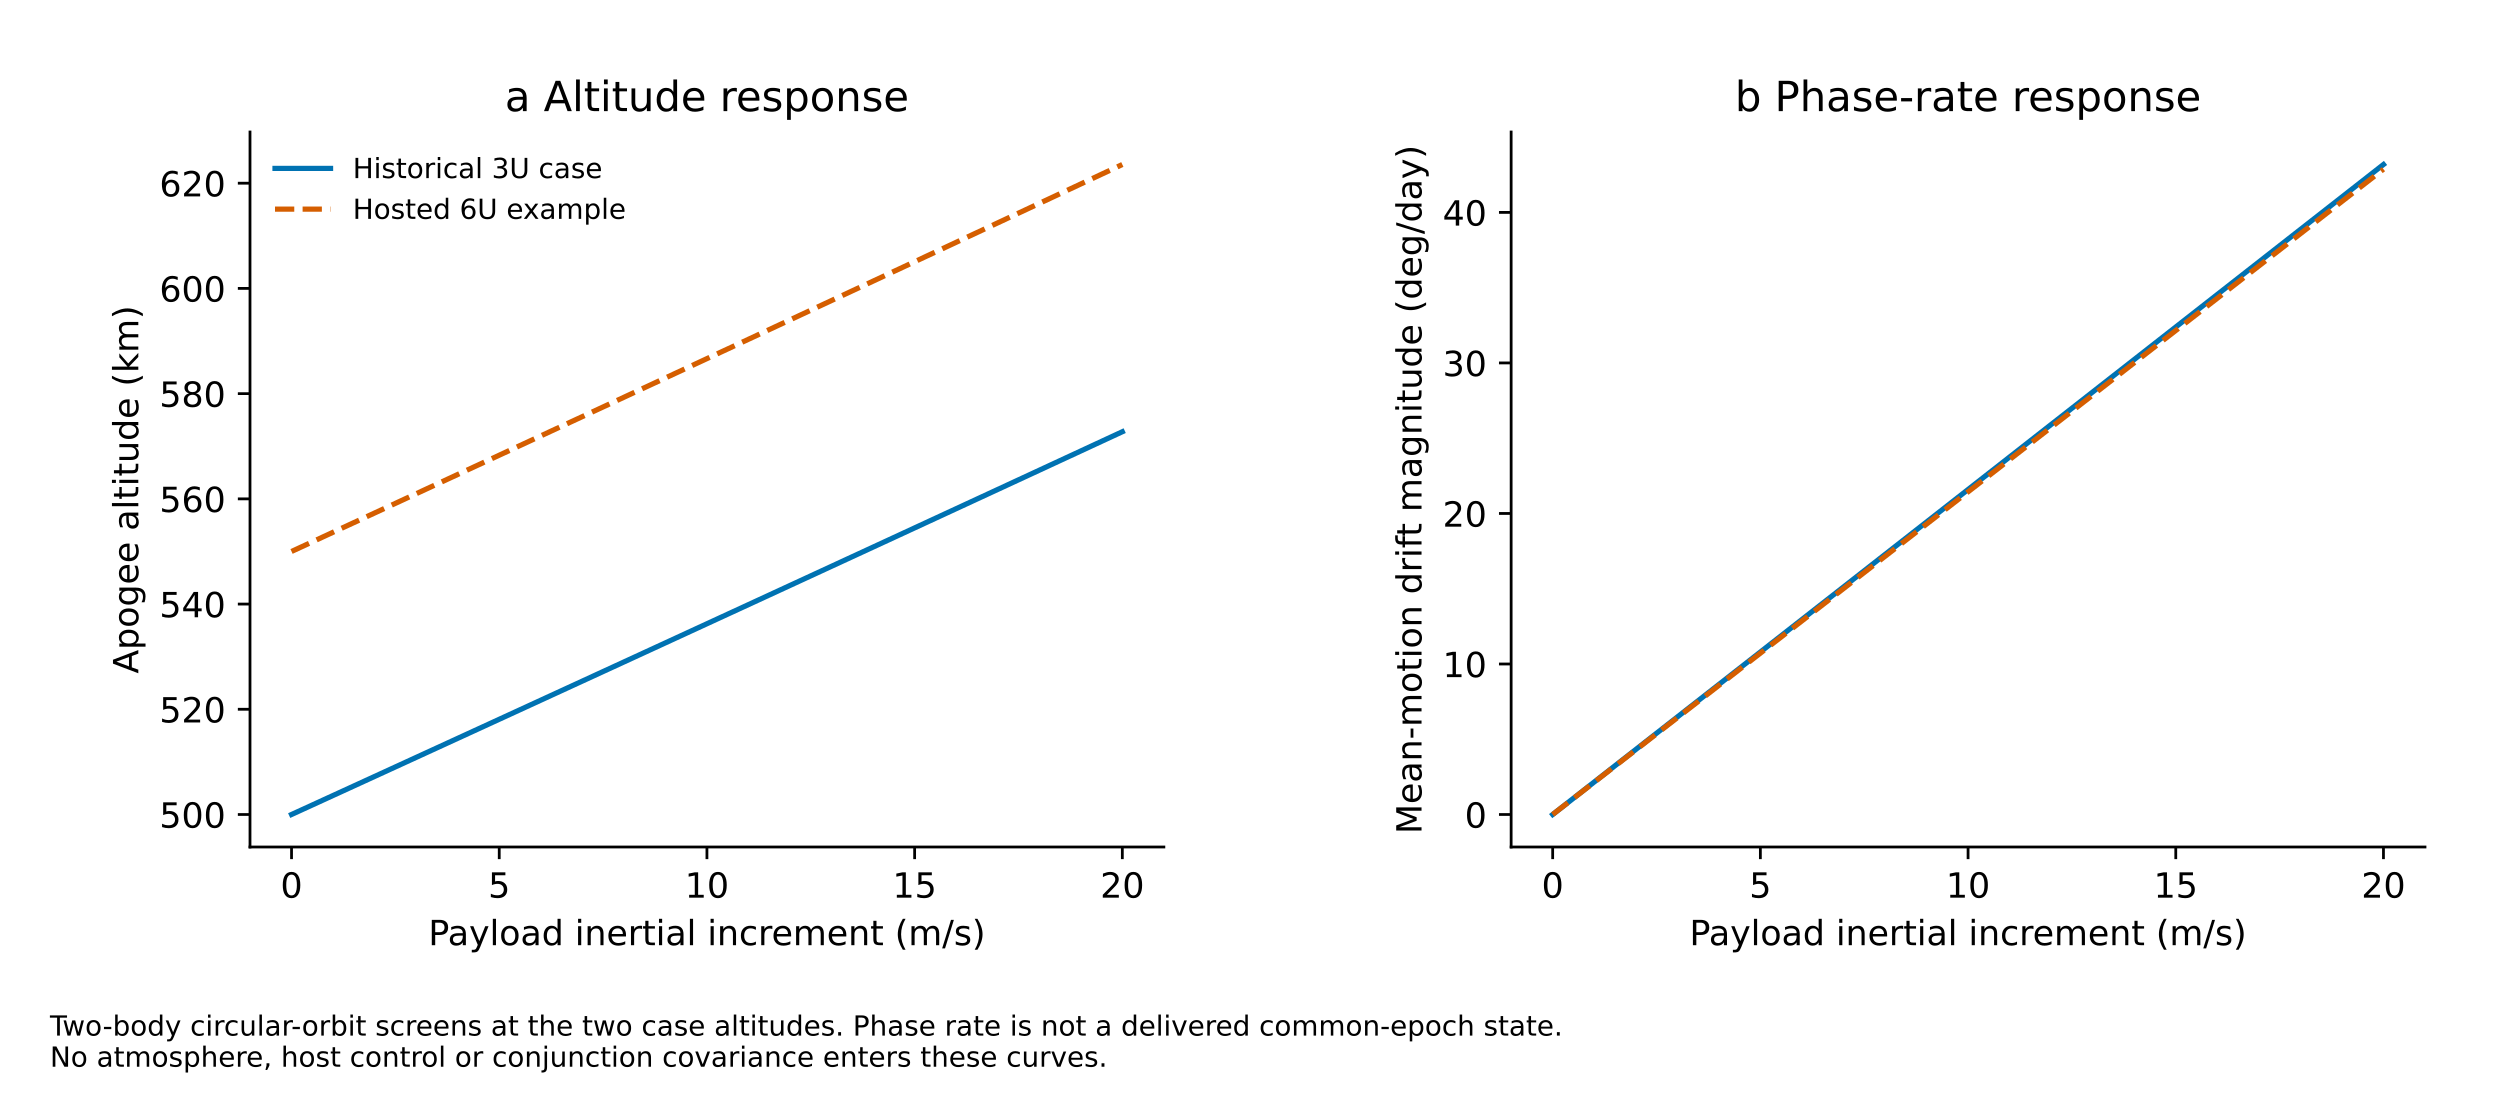
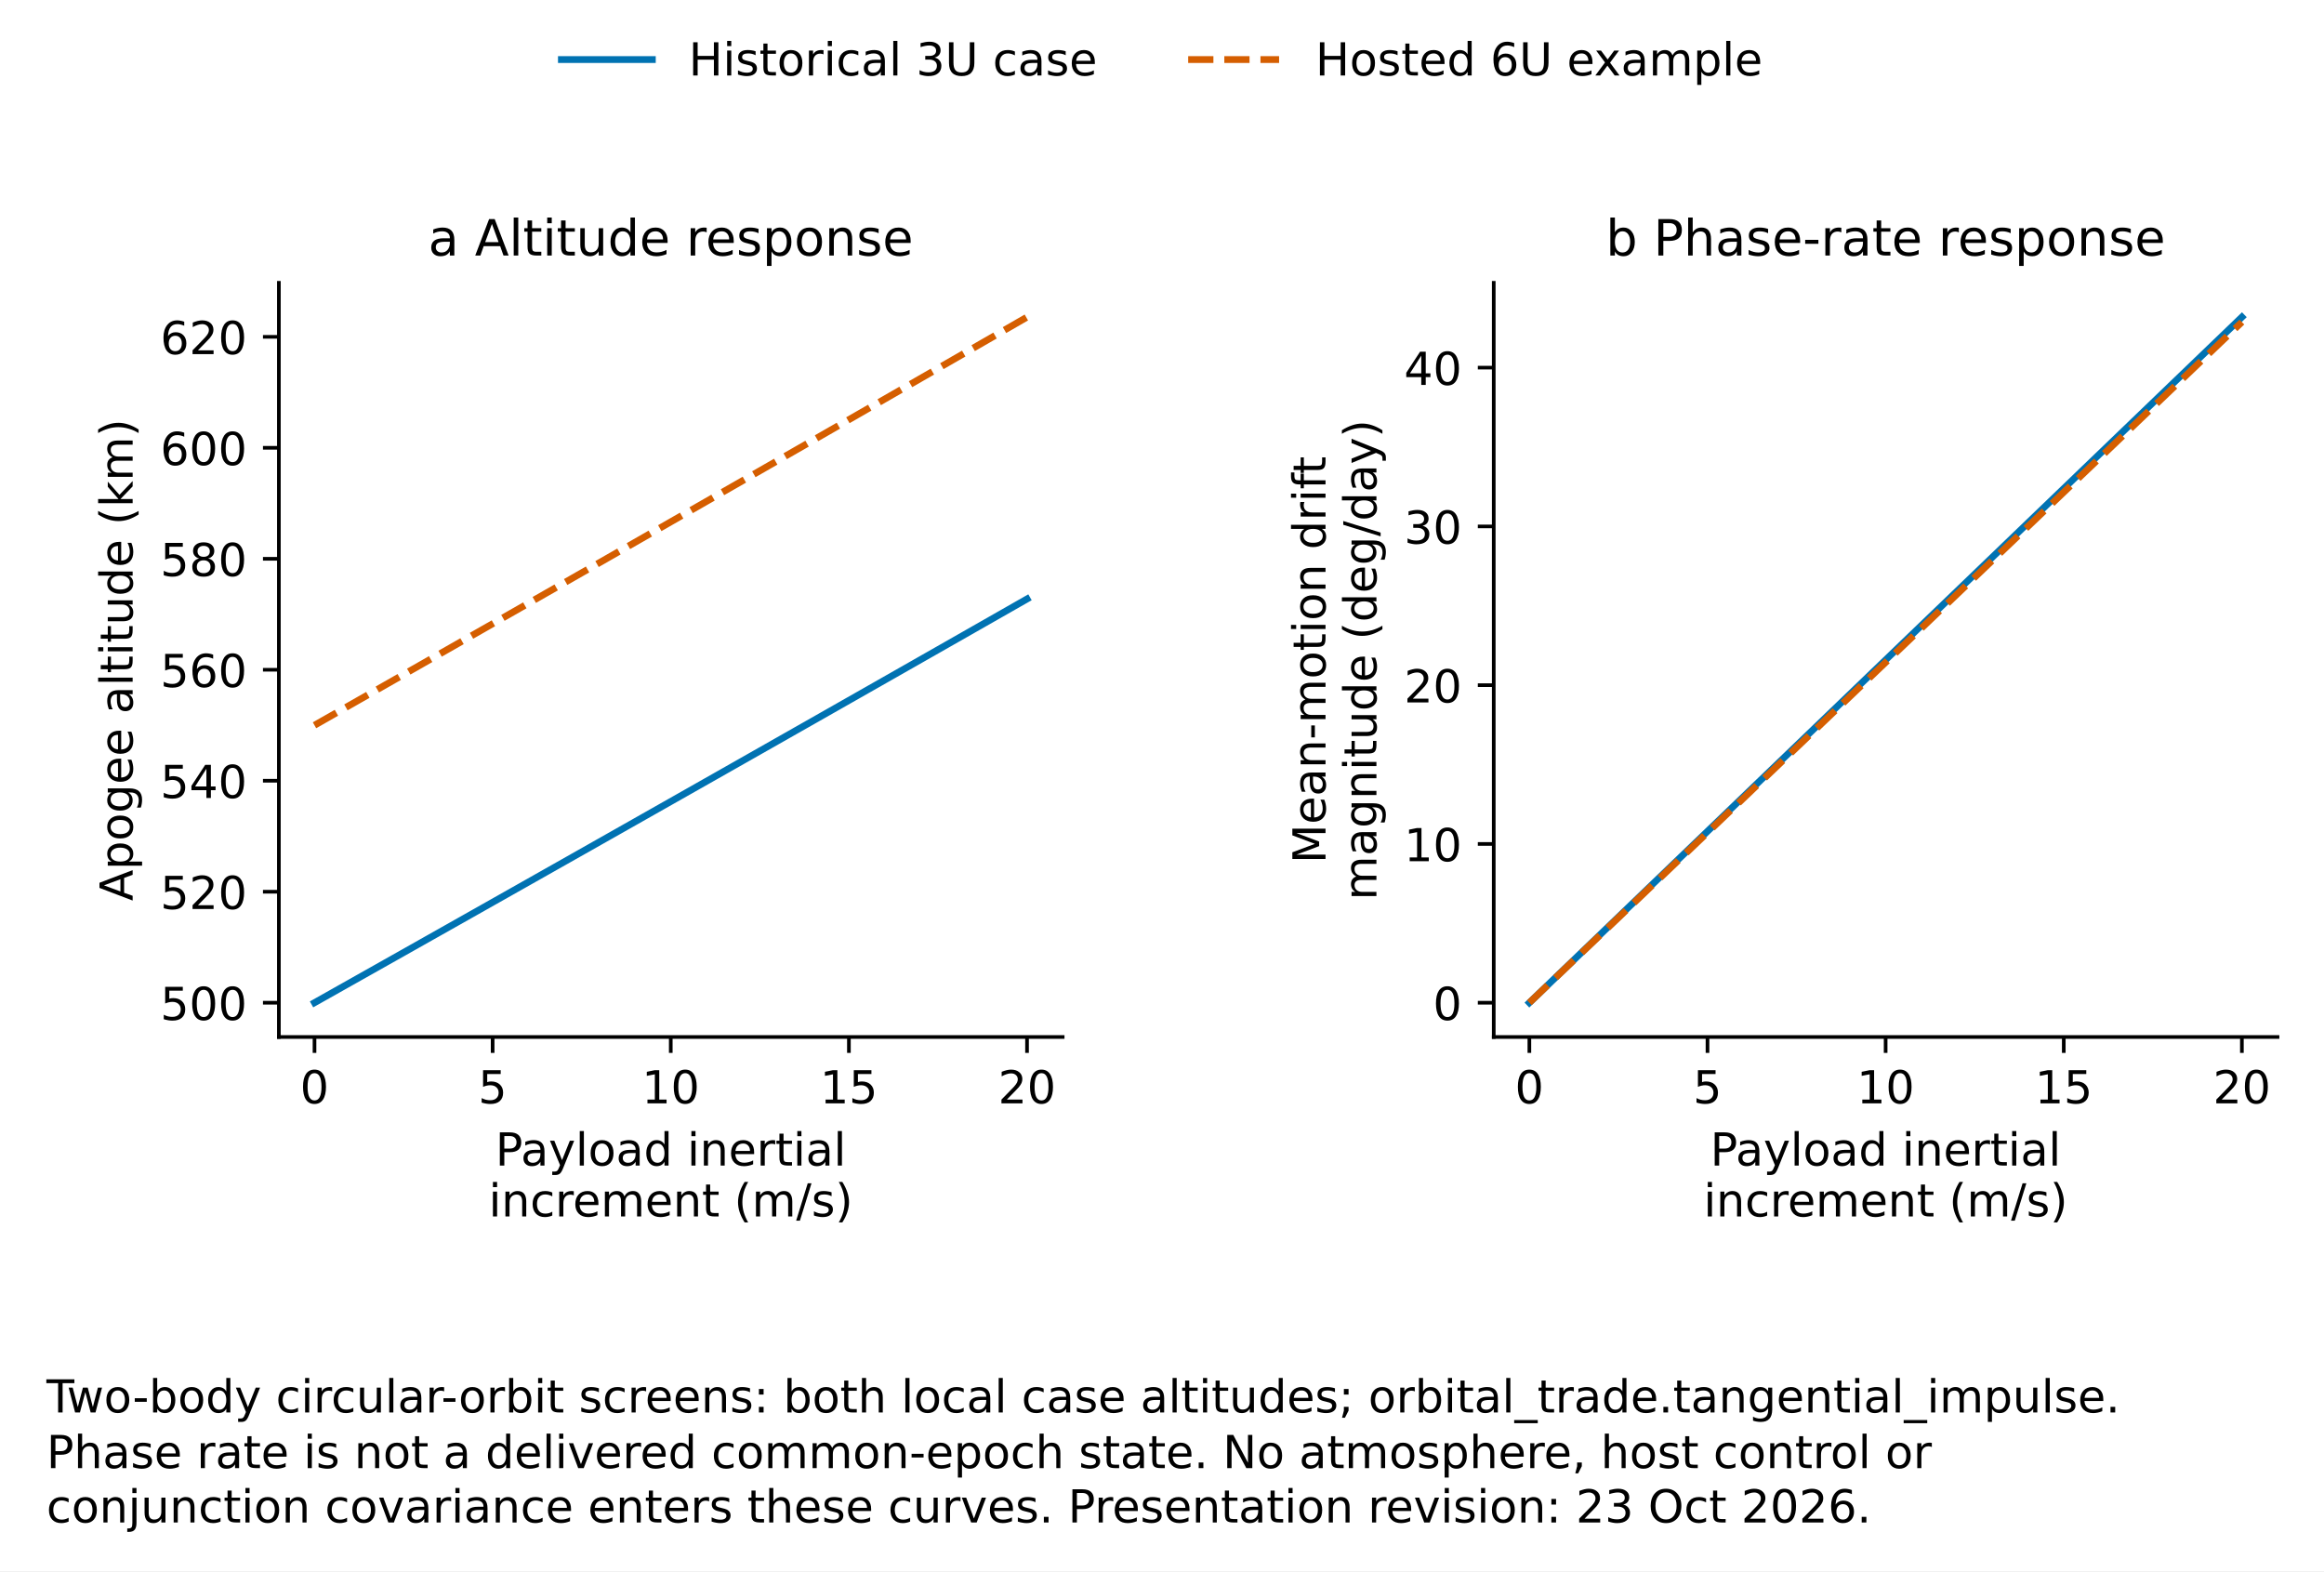
- <svg xmlns="http://www.w3.org/2000/svg" xmlns:xlink="http://www.w3.org/1999/xlink" width="720pt" height="316.8pt" viewBox="0 0 720 316.8" version="1.1">
+ <svg xmlns="http://www.w3.org/2000/svg" xmlns:xlink="http://www.w3.org/1999/xlink" width="511.2pt" height="345.6pt" viewBox="0 0 511.2 345.6" version="1.1">
  <defs>
    <style type="text/css">*{stroke-linejoin: round; stroke-linecap: butt}</style>
  </defs>
  <g id="figure_1">
    <g id="patch_1">
-       <path d="M 0 316.8 L 720 316.8 L 720 0 L 0 0 z " style="fill: #ffffff" />
+       <path d="M 0 345.6 L 511.2 345.6 L 511.2 0 L 0 0 z " style="fill: #ffffff" />
    </g>
    <g id="axes_1">
      <g id="patch_2">
-         <path d="M 72 243.936 L 335.193 243.936 L 335.193 38.016 L 72 38.016 z " style="fill: #ffffff" />
+         <path d="M 61.344 228.096 L 233.749 228.096 L 233.749 62.208 L 61.344 62.208 z " style="fill: #ffffff" />
      </g>
      <g id="matplotlib.axis_1">
        <g id="xtick_1">
          <g id="line2d_1">
            <defs>
              <path id="m3ff86016a6" d="M 0 0 L 0 3.5 " style="stroke: #000000; stroke-width: 0.8" />
            </defs>
            <g>
-               <use xlink:href="#m3ff86016a6" x="83.963" y="243.936" style="stroke: #000000; stroke-width: 0.8" />
+               <use xlink:href="#m3ff86016a6" x="69.181" y="228.096" style="stroke: #000000; stroke-width: 0.8" />
            </g>
          </g>
          <g id="text_1">
-             <text style="font-size: 10px; font-family: 'DejaVu Sans'; text-anchor: middle" x="83.963" y="258.534" transform="rotate(-0 83.96333 258.5344)">0</text>
+             <text style="font-size: 10px; font-family: 'DejaVu Sans'; text-anchor: middle" x="69.181" y="242.694" transform="rotate(-0 69.18058 242.6944)">0</text>
          </g>
        </g>
        <g id="xtick_2">
          <g id="line2d_2">
            <g>
-               <use xlink:href="#m3ff86016a6" x="143.78" y="243.936" style="stroke: #000000; stroke-width: 0.8" />
+               <use xlink:href="#m3ff86016a6" x="108.363" y="228.096" style="stroke: #000000; stroke-width: 0.8" />
            </g>
          </g>
          <g id="text_2">
-             <text style="font-size: 10px; font-family: 'DejaVu Sans'; text-anchor: middle" x="143.78" y="258.534" transform="rotate(-0 143.78 258.5344)">5</text>
+             <text style="font-size: 10px; font-family: 'DejaVu Sans'; text-anchor: middle" x="108.363" y="242.694" transform="rotate(-0 108.3635 242.6944)">5</text>
          </g>
        </g>
        <g id="xtick_3">
          <g id="line2d_3">
            <g>
-               <use xlink:href="#m3ff86016a6" x="203.597" y="243.936" style="stroke: #000000; stroke-width: 0.8" />
+               <use xlink:href="#m3ff86016a6" x="147.546" y="228.096" style="stroke: #000000; stroke-width: 0.8" />
            </g>
          </g>
          <g id="text_3">
-             <text style="font-size: 10px; font-family: 'DejaVu Sans'; text-anchor: middle" x="203.597" y="258.534" transform="rotate(-0 203.5966 258.5344)">10</text>
+             <text style="font-size: 10px; font-family: 'DejaVu Sans'; text-anchor: middle" x="147.546" y="242.694" transform="rotate(-0 147.5464 242.6944)">10</text>
          </g>
        </g>
        <g id="xtick_4">
          <g id="line2d_4">
            <g>
-               <use xlink:href="#m3ff86016a6" x="263.413" y="243.936" style="stroke: #000000; stroke-width: 0.8" />
+               <use xlink:href="#m3ff86016a6" x="186.729" y="228.096" style="stroke: #000000; stroke-width: 0.8" />
            </g>
          </g>
          <g id="text_4">
-             <text style="font-size: 10px; font-family: 'DejaVu Sans'; text-anchor: middle" x="263.413" y="258.534" transform="rotate(-0 263.4133 258.5344)">15</text>
+             <text style="font-size: 10px; font-family: 'DejaVu Sans'; text-anchor: middle" x="186.729" y="242.694" transform="rotate(-0 186.7292 242.6944)">15</text>
          </g>
        </g>
        <g id="xtick_5">
          <g id="line2d_5">
            <g>
-               <use xlink:href="#m3ff86016a6" x="323.23" y="243.936" style="stroke: #000000; stroke-width: 0.8" />
+               <use xlink:href="#m3ff86016a6" x="225.912" y="228.096" style="stroke: #000000; stroke-width: 0.8" />
            </g>
          </g>
          <g id="text_5">
-             <text style="font-size: 10px; font-family: 'DejaVu Sans'; text-anchor: middle" x="323.23" y="258.534" transform="rotate(-0 323.2299 258.5344)">20</text>
+             <text style="font-size: 10px; font-family: 'DejaVu Sans'; text-anchor: middle" x="225.912" y="242.694" transform="rotate(-0 225.9121 242.6944)">20</text>
          </g>
        </g>
        <g id="text_6">
-           <text style="font-size: 10px; font-family: 'DejaVu Sans'; text-anchor: middle" x="203.597" y="272.213" transform="rotate(-0 203.5966 272.2126)">Payload inertial increment (m/s)</text>
+           <text style="font-size: 10px; font-family: 'DejaVu Sans'" transform="translate(108.9651 256.3726)">Payload inertial</text>
+           <text style="font-size: 10px; font-family: 'DejaVu Sans'" transform="translate(107.494 267.5704)">increment (m/s)</text>
        </g>
      </g>
      <g id="matplotlib.axis_2">
        <g id="ytick_1">
          <g id="line2d_6">
            <defs>
              <path id="mac8dbd2779" d="M 0 0 L -3.5 0 " style="stroke: #000000; stroke-width: 0.8" />
            </defs>
            <g>
-               <use xlink:href="#mac8dbd2779" x="72" y="234.576" style="stroke: #000000; stroke-width: 0.8" />
+               <use xlink:href="#mac8dbd2779" x="61.344" y="220.556" style="stroke: #000000; stroke-width: 0.8" />
            </g>
          </g>
          <g id="text_7">
-             <text style="font-size: 10px; font-family: 'DejaVu Sans'; text-anchor: end" x="65" y="238.375" transform="rotate(-0 65 238.3752)">500</text>
+             <text style="font-size: 10px; font-family: 'DejaVu Sans'; text-anchor: end" x="54.344" y="224.355" transform="rotate(-0 54.344 224.3549)">500</text>
          </g>
        </g>
        <g id="ytick_2">
          <g id="line2d_7">
            <g>
-               <use xlink:href="#mac8dbd2779" x="72" y="204.274" style="stroke: #000000; stroke-width: 0.8" />
+               <use xlink:href="#mac8dbd2779" x="61.344" y="196.144" style="stroke: #000000; stroke-width: 0.8" />
            </g>
          </g>
          <g id="text_8">
-             <text style="font-size: 10px; font-family: 'DejaVu Sans'; text-anchor: end" x="65" y="208.073" transform="rotate(-0 65 208.0731)">520</text>
+             <text style="font-size: 10px; font-family: 'DejaVu Sans'; text-anchor: end" x="54.344" y="199.944" transform="rotate(-0 54.344 199.9437)">520</text>
          </g>
        </g>
        <g id="ytick_3">
          <g id="line2d_8">
            <g>
-               <use xlink:href="#mac8dbd2779" x="72" y="173.972" style="stroke: #000000; stroke-width: 0.8" />
+               <use xlink:href="#mac8dbd2779" x="61.344" y="171.733" style="stroke: #000000; stroke-width: 0.8" />
            </g>
          </g>
          <g id="text_9">
-             <text style="font-size: 10px; font-family: 'DejaVu Sans'; text-anchor: end" x="65" y="177.771" transform="rotate(-0 65 177.7711)">540</text>
+             <text style="font-size: 10px; font-family: 'DejaVu Sans'; text-anchor: end" x="54.344" y="175.532" transform="rotate(-0 54.344 175.5325)">540</text>
          </g>
        </g>
        <g id="ytick_4">
          <g id="line2d_9">
            <g>
-               <use xlink:href="#mac8dbd2779" x="72" y="143.67" style="stroke: #000000; stroke-width: 0.8" />
+               <use xlink:href="#mac8dbd2779" x="61.344" y="147.322" style="stroke: #000000; stroke-width: 0.8" />
            </g>
          </g>
          <g id="text_10">
-             <text style="font-size: 10px; font-family: 'DejaVu Sans'; text-anchor: end" x="65" y="147.469" transform="rotate(-0 65 147.469)">560</text>
+             <text style="font-size: 10px; font-family: 'DejaVu Sans'; text-anchor: end" x="54.344" y="151.121" transform="rotate(-0 54.344 151.1213)">560</text>
          </g>
        </g>
        <g id="ytick_5">
          <g id="line2d_10">
            <g>
-               <use xlink:href="#mac8dbd2779" x="72" y="113.368" style="stroke: #000000; stroke-width: 0.8" />
+               <use xlink:href="#mac8dbd2779" x="61.344" y="122.911" style="stroke: #000000; stroke-width: 0.8" />
            </g>
          </g>
          <g id="text_11">
-             <text style="font-size: 10px; font-family: 'DejaVu Sans'; text-anchor: end" x="65" y="117.167" transform="rotate(-0 65 117.1669)">580</text>
+             <text style="font-size: 10px; font-family: 'DejaVu Sans'; text-anchor: end" x="54.344" y="126.71" transform="rotate(-0 54.344 126.7101)">580</text>
          </g>
        </g>
        <g id="ytick_6">
          <g id="line2d_11">
            <g>
-               <use xlink:href="#mac8dbd2779" x="72" y="83.066" style="stroke: #000000; stroke-width: 0.8" />
+               <use xlink:href="#mac8dbd2779" x="61.344" y="98.5" style="stroke: #000000; stroke-width: 0.8" />
            </g>
          </g>
          <g id="text_12">
-             <text style="font-size: 10px; font-family: 'DejaVu Sans'; text-anchor: end" x="65" y="86.865" transform="rotate(-0 65 86.86481)">600</text>
+             <text style="font-size: 10px; font-family: 'DejaVu Sans'; text-anchor: end" x="54.344" y="102.299" transform="rotate(-0 54.344 102.2989)">600</text>
          </g>
        </g>
        <g id="ytick_7">
          <g id="line2d_12">
            <g>
-               <use xlink:href="#mac8dbd2779" x="72" y="52.764" style="stroke: #000000; stroke-width: 0.8" />
+               <use xlink:href="#mac8dbd2779" x="61.344" y="74.089" style="stroke: #000000; stroke-width: 0.8" />
            </g>
          </g>
          <g id="text_13">
-             <text style="font-size: 10px; font-family: 'DejaVu Sans'; text-anchor: end" x="65" y="56.563" transform="rotate(-0 65 56.56273)">620</text>
+             <text style="font-size: 10px; font-family: 'DejaVu Sans'; text-anchor: end" x="54.344" y="77.888" transform="rotate(-0 54.344 77.88773)">620</text>
          </g>
        </g>
        <g id="text_14">
-           <text style="font-size: 10px; font-family: 'DejaVu Sans'; text-anchor: middle" x="39.833" y="140.976" transform="rotate(-90 39.83281 140.976)">Apogee altitude (km)</text>
+           <text style="font-size: 10px; font-family: 'DejaVu Sans'; text-anchor: middle" x="29.177" y="145.152" transform="rotate(-90 29.17681 145.152)">Apogee altitude (km)</text>
        </g>
      </g>
      <g id="line2d_13">
-         <path d="M 83.963 234.576 L 86.954 233.207 L 89.945 231.838 L 92.936 230.468 L 95.927 229.098 L 98.917 227.729 L 101.908 226.358 L 104.899 224.988 L 107.89 223.617 L 110.881 222.247 L 113.872 220.875 L 116.862 219.504 L 119.853 218.133 L 122.844 216.761 L 125.835 215.389 L 128.826 214.017 L 131.817 212.644 L 134.807 211.272 L 137.798 209.899 L 140.789 208.526 L 143.78 207.152 L 146.771 205.779 L 149.762 204.405 L 152.752 203.031 L 155.743 201.657 L 158.734 200.282 L 161.725 198.908 L 164.716 197.533 L 167.707 196.158 L 170.697 194.782 L 173.688 193.407 L 176.679 192.031 L 179.67 190.655 L 182.661 189.279 L 185.652 187.902 L 188.642 186.526 L 191.633 185.149 L 194.624 183.771 L 197.615 182.394 L 200.606 181.016 L 203.597 179.639 L 206.587 178.261 L 209.578 176.882 L 212.569 175.504 L 215.56 174.125 L 218.551 172.746 L 221.542 171.367 L 224.532 169.987 L 227.523 168.608 L 230.514 167.228 L 233.505 165.848 L 236.496 164.467 L 239.487 163.087 L 242.477 161.706 L 245.468 160.325 L 248.459 158.944 L 251.45 157.562 L 254.441 156.18 L 257.432 154.799 L 260.422 153.416 L 263.413 152.034 L 266.404 150.651 L 269.395 149.268 L 272.386 147.885 L 275.377 146.502 L 278.367 145.119 L 281.358 143.735 L 284.349 142.351 L 287.34 140.967 L 290.331 139.582 L 293.322 138.197 L 296.312 136.813 L 299.303 135.427 L 302.294 134.042 L 305.285 132.656 L 308.276 131.271 L 311.267 129.885 L 314.257 128.498 L 317.248 127.112 L 320.239 125.725 L 323.23 124.338 " clip-path="url(#pfc09ed5c54)" style="fill: none; stroke: #0072b2; stroke-width: 1.5; stroke-linecap: square" />
+         <path d="M 69.181 220.556 L 71.14 219.453 L 73.099 218.35 L 75.058 217.246 L 77.017 216.143 L 78.976 215.039 L 80.935 213.936 L 82.895 212.832 L 84.854 211.727 L 86.813 210.623 L 88.772 209.519 L 90.731 208.414 L 92.69 207.309 L 94.649 206.204 L 96.609 205.099 L 98.568 203.993 L 100.527 202.888 L 102.486 201.782 L 104.445 200.676 L 106.404 199.57 L 108.363 198.463 L 110.323 197.357 L 112.282 196.25 L 114.241 195.143 L 116.2 194.036 L 118.159 192.929 L 120.118 191.822 L 122.077 190.714 L 124.037 189.606 L 125.996 188.498 L 127.955 187.39 L 129.914 186.282 L 131.873 185.173 L 133.832 184.064 L 135.791 182.956 L 137.751 181.846 L 139.71 180.737 L 141.669 179.628 L 143.628 178.518 L 145.587 177.408 L 147.546 176.298 L 149.505 175.188 L 151.465 174.078 L 153.424 172.967 L 155.383 171.857 L 157.342 170.746 L 159.301 169.635 L 161.26 168.523 L 163.22 167.412 L 165.179 166.3 L 167.138 165.188 L 169.097 164.076 L 171.056 162.964 L 173.015 161.852 L 174.974 160.739 L 176.934 159.627 L 178.893 158.514 L 180.852 157.401 L 182.811 156.287 L 184.77 155.174 L 186.729 154.06 L 188.688 152.946 L 190.648 151.832 L 192.607 150.718 L 194.566 149.604 L 196.525 148.489 L 198.484 147.374 L 200.443 146.26 L 202.402 145.144 L 204.362 144.029 L 206.321 142.914 L 208.28 141.798 L 210.239 140.682 L 212.198 139.566 L 214.157 138.45 L 216.116 137.333 L 218.076 136.217 L 220.035 135.1 L 221.994 133.983 L 223.953 132.866 L 225.912 131.749 " clip-path="url(#p0e93357c96)" style="fill: none; stroke: #0072b2; stroke-width: 1.5; stroke-linecap: square" />
      </g>
      <g id="line2d_14">
-         <path d="M 83.963 158.821 L 86.954 157.437 L 89.945 156.053 L 92.936 154.668 L 95.927 153.283 L 98.917 151.899 L 101.908 150.513 L 104.899 149.128 L 107.89 147.742 L 110.881 146.357 L 113.872 144.971 L 116.862 143.584 L 119.853 142.198 L 122.844 140.811 L 125.835 139.424 L 128.826 138.037 L 131.817 136.649 L 134.807 135.262 L 137.798 133.874 L 140.789 132.486 L 143.78 131.098 L 146.771 129.709 L 149.762 128.32 L 152.752 126.931 L 155.743 125.542 L 158.734 124.152 L 161.725 122.763 L 164.716 121.373 L 167.707 119.983 L 170.697 118.592 L 173.688 117.202 L 176.679 115.811 L 179.67 114.42 L 182.661 113.028 L 185.652 111.637 L 188.642 110.245 L 191.633 108.853 L 194.624 107.461 L 197.615 106.068 L 200.606 104.676 L 203.597 103.283 L 206.587 101.889 L 209.578 100.496 L 212.569 99.102 L 215.56 97.709 L 218.551 96.314 L 221.542 94.92 L 224.532 93.526 L 227.523 92.131 L 230.514 90.736 L 233.505 89.341 L 236.496 87.945 L 239.487 86.549 L 242.477 85.154 L 245.468 83.757 L 248.459 82.361 L 251.45 80.964 L 254.441 79.568 L 257.432 78.17 L 260.422 76.773 L 263.413 75.376 L 266.404 73.978 L 269.395 72.58 L 272.386 71.182 L 275.377 69.783 L 278.367 68.384 L 281.358 66.985 L 284.349 65.586 L 287.34 64.187 L 290.331 62.787 L 293.322 61.387 L 296.312 59.987 L 299.303 58.587 L 302.294 57.186 L 305.285 55.786 L 308.276 54.385 L 311.267 52.983 L 314.257 51.582 L 317.248 50.18 L 320.239 48.778 L 323.23 47.376 " clip-path="url(#pfc09ed5c54)" style="fill: none; stroke-dasharray: 5.55,2.4; stroke-dashoffset: 0; stroke: #d55e00; stroke-width: 1.5" />
+         <path d="M 69.181 159.528 L 71.14 158.413 L 73.099 157.298 L 75.058 156.182 L 77.017 155.067 L 78.976 153.951 L 80.935 152.835 L 82.895 151.719 L 84.854 150.603 L 86.813 149.487 L 88.772 148.37 L 90.731 147.253 L 92.69 146.136 L 94.649 145.019 L 96.609 143.902 L 98.568 142.784 L 100.527 141.667 L 102.486 140.549 L 104.445 139.431 L 106.404 138.312 L 108.363 137.194 L 110.323 136.075 L 112.282 134.957 L 114.241 133.838 L 116.2 132.718 L 118.159 131.599 L 120.118 130.479 L 122.077 129.36 L 124.037 128.24 L 125.996 127.12 L 127.955 125.999 L 129.914 124.879 L 131.873 123.758 L 133.832 122.637 L 135.791 121.516 L 137.751 120.395 L 139.71 119.274 L 141.669 118.152 L 143.628 117.03 L 145.587 115.909 L 147.546 114.786 L 149.505 113.664 L 151.465 112.542 L 153.424 111.419 L 155.383 110.296 L 157.342 109.173 L 159.301 108.05 L 161.26 106.926 L 163.22 105.803 L 165.179 104.679 L 167.138 103.555 L 169.097 102.431 L 171.056 101.306 L 173.015 100.182 L 174.974 99.057 L 176.934 97.932 L 178.893 96.807 L 180.852 95.682 L 182.811 94.556 L 184.77 93.431 L 186.729 92.305 L 188.688 91.179 L 190.648 90.052 L 192.607 88.926 L 194.566 87.799 L 196.525 86.673 L 198.484 85.546 L 200.443 84.418 L 202.402 83.291 L 204.362 82.164 L 206.321 81.036 L 208.28 79.908 L 210.239 78.78 L 212.198 77.652 L 214.157 76.523 L 216.116 75.394 L 218.076 74.266 L 220.035 73.137 L 221.994 72.007 L 223.953 70.878 L 225.912 69.748 " clip-path="url(#p0e93357c96)" style="fill: none; stroke-dasharray: 5.55,2.4; stroke-dashoffset: 0; stroke: #d55e00; stroke-width: 1.5" />
      </g>
      <g id="patch_3">
-         <path d="M 72 243.936 L 72 38.016 " style="fill: none; stroke: #000000; stroke-width: 0.8; stroke-linejoin: miter; stroke-linecap: square" />
+         <path d="M 61.344 228.096 L 61.344 62.208 " style="fill: none; stroke: #000000; stroke-width: 0.8; stroke-linejoin: miter; stroke-linecap: square" />
      </g>
      <g id="patch_4">
-         <path d="M 72 243.936 L 335.193 243.936 " style="fill: none; stroke: #000000; stroke-width: 0.8; stroke-linejoin: miter; stroke-linecap: square" />
+         <path d="M 61.344 228.096 L 233.749 228.096 " style="fill: none; stroke: #000000; stroke-width: 0.8; stroke-linejoin: miter; stroke-linecap: square" />
      </g>
      <g id="text_15">
-         <text style="font-size: 12px; font-family: 'DejaVu Sans'; text-anchor: middle" x="203.597" y="32.016" transform="rotate(-0 203.5966 32.016)">a  Altitude response</text>
-       </g>
-       <g id="legend_1">
-         <g id="line2d_15">
-           <path d="M 79.2 48.495 L 87.2 48.495 L 95.2 48.495 " style="fill: none; stroke: #0072b2; stroke-width: 1.5; stroke-linecap: square" />
-         </g>
-         <g id="text_16">
-           <text style="font-size: 8px; font-family: 'DejaVu Sans'; text-anchor: start" x="101.6" y="51.295" transform="rotate(-0 101.6 51.29475)">Historical 3U case</text>
-         </g>
-         <g id="line2d_16">
-           <path d="M 79.2 60.237 L 87.2 60.237 L 95.2 60.237 " style="fill: none; stroke-dasharray: 5.55,2.4; stroke-dashoffset: 0; stroke: #d55e00; stroke-width: 1.5" />
-         </g>
-         <g id="text_17">
-           <text style="font-size: 8px; font-family: 'DejaVu Sans'; text-anchor: start" x="101.6" y="63.037" transform="rotate(-0 101.6 63.03725)">Hosted 6U example</text>
-         </g>
+         <text style="font-size: 11px; font-family: 'DejaVu Sans'; text-anchor: middle" x="147.546" y="56.208" transform="rotate(-0 147.5464 56.208)">a  Altitude response</text>
      </g>
    </g>
    <g id="axes_2">
      <g id="patch_5">
-         <path d="M 435.207 243.936 L 698.4 243.936 L 698.4 38.016 L 435.207 38.016 z " style="fill: #ffffff" />
+         <path d="M 328.571 228.096 L 500.976 228.096 L 500.976 62.208 L 328.571 62.208 z " style="fill: #ffffff" />
      </g>
      <g id="matplotlib.axis_3">
        <g id="xtick_6">
+           <g id="line2d_15">
+             <g>
+               <use xlink:href="#m3ff86016a6" x="336.408" y="228.096" style="stroke: #000000; stroke-width: 0.8" />
+             </g>
+           </g>
+           <g id="text_16">
+             <text style="font-size: 10px; font-family: 'DejaVu Sans'; text-anchor: middle" x="336.408" y="242.694" transform="rotate(-0 336.4079 242.6944)">0</text>
+           </g>
+         </g>
+         <g id="xtick_7">
+           <g id="line2d_16">
+             <g>
+               <use xlink:href="#m3ff86016a6" x="375.591" y="228.096" style="stroke: #000000; stroke-width: 0.8" />
+             </g>
+           </g>
+           <g id="text_17">
+             <text style="font-size: 10px; font-family: 'DejaVu Sans'; text-anchor: middle" x="375.591" y="242.694" transform="rotate(-0 375.5908 242.6944)">5</text>
+           </g>
+         </g>
+         <g id="xtick_8">
          <g id="line2d_17">
            <g>
-               <use xlink:href="#m3ff86016a6" x="447.17" y="243.936" style="stroke: #000000; stroke-width: 0.8" />
+               <use xlink:href="#m3ff86016a6" x="414.774" y="228.096" style="stroke: #000000; stroke-width: 0.8" />
            </g>
          </g>
          <g id="text_18">
-             <text style="font-size: 10px; font-family: 'DejaVu Sans'; text-anchor: middle" x="447.17" y="258.534" transform="rotate(-0 447.1701 258.5344)">0</text>
-           </g>
-         </g>
-         <g id="xtick_7">
+             <text style="font-size: 10px; font-family: 'DejaVu Sans'; text-anchor: middle" x="414.774" y="242.694" transform="rotate(-0 414.7736 242.6944)">10</text>
+           </g>
+         </g>
+         <g id="xtick_9">
          <g id="line2d_18">
            <g>
-               <use xlink:href="#m3ff86016a6" x="506.987" y="243.936" style="stroke: #000000; stroke-width: 0.8" />
+               <use xlink:href="#m3ff86016a6" x="453.957" y="228.096" style="stroke: #000000; stroke-width: 0.8" />
            </g>
          </g>
          <g id="text_19">
-             <text style="font-size: 10px; font-family: 'DejaVu Sans'; text-anchor: middle" x="506.987" y="258.534" transform="rotate(-0 506.9867 258.5344)">5</text>
-           </g>
-         </g>
-         <g id="xtick_8">
+             <text style="font-size: 10px; font-family: 'DejaVu Sans'; text-anchor: middle" x="453.957" y="242.694" transform="rotate(-0 453.9565 242.6944)">15</text>
+           </g>
+         </g>
+         <g id="xtick_10">
          <g id="line2d_19">
            <g>
-               <use xlink:href="#m3ff86016a6" x="566.803" y="243.936" style="stroke: #000000; stroke-width: 0.8" />
+               <use xlink:href="#m3ff86016a6" x="493.139" y="228.096" style="stroke: #000000; stroke-width: 0.8" />
            </g>
          </g>
          <g id="text_20">
-             <text style="font-size: 10px; font-family: 'DejaVu Sans'; text-anchor: middle" x="566.803" y="258.534" transform="rotate(-0 566.8034 258.5344)">10</text>
-           </g>
-         </g>
-         <g id="xtick_9">
-           <g id="line2d_20">
-             <g>
-               <use xlink:href="#m3ff86016a6" x="626.62" y="243.936" style="stroke: #000000; stroke-width: 0.8" />
-             </g>
-           </g>
-           <g id="text_21">
-             <text style="font-size: 10px; font-family: 'DejaVu Sans'; text-anchor: middle" x="626.62" y="258.534" transform="rotate(-0 626.62 258.5344)">15</text>
-           </g>
-         </g>
-         <g id="xtick_10">
-           <g id="line2d_21">
-             <g>
-               <use xlink:href="#m3ff86016a6" x="686.437" y="243.936" style="stroke: #000000; stroke-width: 0.8" />
-             </g>
-           </g>
-           <g id="text_22">
-             <text style="font-size: 10px; font-family: 'DejaVu Sans'; text-anchor: middle" x="686.437" y="258.534" transform="rotate(-0 686.4367 258.5344)">20</text>
-           </g>
-         </g>
-         <g id="text_23">
-           <text style="font-size: 10px; font-family: 'DejaVu Sans'; text-anchor: middle" x="566.803" y="272.213" transform="rotate(-0 566.8034 272.2126)">Payload inertial increment (m/s)</text>
+             <text style="font-size: 10px; font-family: 'DejaVu Sans'; text-anchor: middle" x="493.139" y="242.694" transform="rotate(-0 493.1394 242.6944)">20</text>
+           </g>
+         </g>
+         <g id="text_21">
+           <text style="font-size: 10px; font-family: 'DejaVu Sans'" transform="translate(376.1924 256.3726)">Payload inertial</text>
+           <text style="font-size: 10px; font-family: 'DejaVu Sans'" transform="translate(374.7213 267.5704)">increment (m/s)</text>
        </g>
      </g>
      <g id="matplotlib.axis_4">
        <g id="ytick_8">
+           <g id="line2d_20">
+             <g>
+               <use xlink:href="#mac8dbd2779" x="328.571" y="220.556" style="stroke: #000000; stroke-width: 0.8" />
+             </g>
+           </g>
+           <g id="text_22">
+             <text style="font-size: 10px; font-family: 'DejaVu Sans'; text-anchor: end" x="321.571" y="224.355" transform="rotate(-0 321.5713 224.3549)">0</text>
+           </g>
+         </g>
+         <g id="ytick_9">
+           <g id="line2d_21">
+             <g>
+               <use xlink:href="#mac8dbd2779" x="328.571" y="185.633" style="stroke: #000000; stroke-width: 0.8" />
+             </g>
+           </g>
+           <g id="text_23">
+             <text style="font-size: 10px; font-family: 'DejaVu Sans'; text-anchor: end" x="321.571" y="189.432" transform="rotate(-0 321.5713 189.4322)">10</text>
+           </g>
+         </g>
+         <g id="ytick_10">
          <g id="line2d_22">
            <g>
-               <use xlink:href="#mac8dbd2779" x="435.207" y="234.576" style="stroke: #000000; stroke-width: 0.8" />
+               <use xlink:href="#mac8dbd2779" x="328.571" y="150.71" style="stroke: #000000; stroke-width: 0.8" />
            </g>
          </g>
          <g id="text_24">
-             <text style="font-size: 10px; font-family: 'DejaVu Sans'; text-anchor: end" x="428.207" y="238.375" transform="rotate(-0 428.2067 238.3752)">0</text>
-           </g>
-         </g>
-         <g id="ytick_9">
+             <text style="font-size: 10px; font-family: 'DejaVu Sans'; text-anchor: end" x="321.571" y="154.51" transform="rotate(-0 321.5713 154.5095)">20</text>
+           </g>
+         </g>
+         <g id="ytick_11">
          <g id="line2d_23">
            <g>
-               <use xlink:href="#mac8dbd2779" x="435.207" y="191.226" style="stroke: #000000; stroke-width: 0.8" />
+               <use xlink:href="#mac8dbd2779" x="328.571" y="115.788" style="stroke: #000000; stroke-width: 0.8" />
            </g>
          </g>
          <g id="text_25">
-             <text style="font-size: 10px; font-family: 'DejaVu Sans'; text-anchor: end" x="428.207" y="195.025" transform="rotate(-0 428.2067 195.025)">10</text>
-           </g>
-         </g>
-         <g id="ytick_10">
+             <text style="font-size: 10px; font-family: 'DejaVu Sans'; text-anchor: end" x="321.571" y="119.587" transform="rotate(-0 321.5713 119.5868)">30</text>
+           </g>
+         </g>
+         <g id="ytick_12">
          <g id="line2d_24">
            <g>
-               <use xlink:href="#mac8dbd2779" x="435.207" y="147.876" style="stroke: #000000; stroke-width: 0.8" />
+               <use xlink:href="#mac8dbd2779" x="328.571" y="80.865" style="stroke: #000000; stroke-width: 0.8" />
            </g>
          </g>
          <g id="text_26">
-             <text style="font-size: 10px; font-family: 'DejaVu Sans'; text-anchor: end" x="428.207" y="151.675" transform="rotate(-0 428.2067 151.6748)">20</text>
-           </g>
-         </g>
-         <g id="ytick_11">
-           <g id="line2d_25">
-             <g>
-               <use xlink:href="#mac8dbd2779" x="435.207" y="104.525" style="stroke: #000000; stroke-width: 0.8" />
-             </g>
-           </g>
-           <g id="text_27">
-             <text style="font-size: 10px; font-family: 'DejaVu Sans'; text-anchor: end" x="428.207" y="108.325" transform="rotate(-0 428.2067 108.3246)">30</text>
-           </g>
-         </g>
-         <g id="ytick_12">
-           <g id="line2d_26">
-             <g>
-               <use xlink:href="#mac8dbd2779" x="435.207" y="61.175" style="stroke: #000000; stroke-width: 0.8" />
-             </g>
-           </g>
-           <g id="text_28">
-             <text style="font-size: 10px; font-family: 'DejaVu Sans'; text-anchor: end" x="428.207" y="64.974" transform="rotate(-0 428.2067 64.97444)">40</text>
-           </g>
-         </g>
-         <g id="text_29">
-           <text style="font-size: 10px; font-family: 'DejaVu Sans'; text-anchor: middle" x="409.402" y="140.976" transform="rotate(-90 409.402 140.976)">Mean-motion drift magnitude (deg/day)</text>
-         </g>
-       </g>
+             <text style="font-size: 10px; font-family: 'DejaVu Sans'; text-anchor: end" x="321.571" y="84.664" transform="rotate(-0 321.5713 84.66416)">40</text>
+           </g>
+         </g>
+         <g id="text_27">
+           <text style="font-size: 10px; font-family: 'DejaVu Sans'" transform="translate(291.5688 189.927) rotate(-90)">Mean-motion drift</text>
+           <text style="font-size: 10px; font-family: 'DejaVu Sans'" transform="translate(302.7666 197.9957) rotate(-90)">magnitude (deg/day)</text>
+         </g>
+       </g>
+       <g id="line2d_25">
+         <path d="M 336.408 220.556 L 338.367 218.671 L 340.326 216.785 L 342.285 214.9 L 344.244 213.015 L 346.204 211.13 L 348.163 209.245 L 350.122 207.36 L 352.081 205.475 L 354.04 203.59 L 355.999 201.705 L 357.958 199.82 L 359.918 197.934 L 361.877 196.049 L 363.836 194.164 L 365.795 192.279 L 367.754 190.394 L 369.713 188.509 L 371.672 186.624 L 373.632 184.739 L 375.591 182.854 L 377.55 180.969 L 379.509 179.083 L 381.468 177.198 L 383.427 175.313 L 385.386 173.428 L 387.346 171.543 L 389.305 169.658 L 391.264 167.773 L 393.223 165.888 L 395.182 164.003 L 397.141 162.118 L 399.1 160.232 L 401.06 158.347 L 403.019 156.462 L 404.978 154.577 L 406.937 152.692 L 408.896 150.807 L 410.855 148.922 L 412.815 147.037 L 414.774 145.152 L 416.733 143.267 L 418.692 141.382 L 420.651 139.496 L 422.61 137.611 L 424.569 135.726 L 426.529 133.841 L 428.488 131.956 L 430.447 130.071 L 432.406 128.186 L 434.365 126.301 L 436.324 124.416 L 438.283 122.531 L 440.243 120.646 L 442.202 118.76 L 444.161 116.875 L 446.12 114.99 L 448.079 113.105 L 450.038 111.22 L 451.997 109.335 L 453.957 107.45 L 455.916 105.565 L 457.875 103.68 L 459.834 101.795 L 461.793 99.91 L 463.752 98.025 L 465.711 96.139 L 467.671 94.254 L 469.63 92.369 L 471.589 90.484 L 473.548 88.599 L 475.507 86.714 L 477.466 84.829 L 479.425 82.944 L 481.385 81.059 L 483.344 79.174 L 485.303 77.289 L 487.262 75.404 L 489.221 73.519 L 491.18 71.633 L 493.139 69.748 " clip-path="url(#ped5de98362)" style="fill: none; stroke: #0072b2; stroke-width: 1.5; stroke-linecap: square" />
+       </g>
+       <g id="line2d_26">
+         <path d="M 336.408 220.556 L 338.367 218.684 L 340.326 216.813 L 342.285 214.941 L 344.244 213.07 L 346.204 211.198 L 348.163 209.327 L 350.122 207.455 L 352.081 205.584 L 354.04 203.712 L 355.999 201.841 L 357.958 199.969 L 359.918 198.098 L 361.877 196.226 L 363.836 194.355 L 365.795 192.483 L 367.754 190.612 L 369.713 188.74 L 371.672 186.869 L 373.632 184.997 L 375.591 183.126 L 377.55 181.254 L 379.509 179.383 L 381.468 177.511 L 383.427 175.64 L 385.386 173.768 L 387.346 171.897 L 389.305 170.025 L 391.264 168.154 L 393.223 166.282 L 395.182 164.411 L 397.141 162.539 L 399.1 160.668 L 401.06 158.796 L 403.019 156.925 L 404.978 155.053 L 406.937 153.182 L 408.896 151.31 L 410.855 149.439 L 412.815 147.567 L 414.774 145.696 L 416.733 143.824 L 418.692 141.953 L 420.651 140.081 L 422.61 138.21 L 424.569 136.338 L 426.529 134.467 L 428.488 132.596 L 430.447 130.724 L 432.406 128.853 L 434.365 126.981 L 436.324 125.11 L 438.283 123.238 L 440.243 121.367 L 442.202 119.495 L 444.161 117.624 L 446.12 115.752 L 448.079 113.881 L 450.038 112.009 L 451.997 110.138 L 453.957 108.266 L 455.916 106.395 L 457.875 104.523 L 459.834 102.652 L 461.793 100.78 L 463.752 98.909 L 465.711 97.037 L 467.671 95.166 L 469.63 93.294 L 471.589 91.423 L 473.548 89.551 L 475.507 87.68 L 477.466 85.809 L 479.425 83.937 L 481.385 82.066 L 483.344 80.194 L 485.303 78.323 L 487.262 76.451 L 489.221 74.58 L 491.18 72.708 L 493.139 70.837 " clip-path="url(#ped5de98362)" style="fill: none; stroke-dasharray: 5.55,2.4; stroke-dashoffset: 0; stroke: #d55e00; stroke-width: 1.5" />
+       </g>
+       <g id="patch_6">
+         <path d="M 328.571 228.096 L 328.571 62.208 " style="fill: none; stroke: #000000; stroke-width: 0.8; stroke-linejoin: miter; stroke-linecap: square" />
+       </g>
+       <g id="patch_7">
+         <path d="M 328.571 228.096 L 500.976 228.096 " style="fill: none; stroke: #000000; stroke-width: 0.8; stroke-linejoin: miter; stroke-linecap: square" />
+       </g>
+       <g id="text_28">
+         <text style="font-size: 11px; font-family: 'DejaVu Sans'; text-anchor: middle" x="414.774" y="56.208" transform="rotate(-0 414.7736 56.208)">b  Phase-rate response</text>
+       </g>
+     </g>
+     <g id="text_29">
+       <text style="font-size: 10px; font-family: 'DejaVu Sans'" transform="translate(10.224 310.6869)">Two-body circular-orbit screens: both local case altitudes; orbital_trade.tangential_impulse.</text>
+       <text style="font-size: 10px; font-family: 'DejaVu Sans'" transform="translate(10.224 322.9227)">Phase rate is not a delivered common-epoch state. No atmosphere, host control or</text>
+       <text style="font-size: 10px; font-family: 'DejaVu Sans'" transform="translate(10.224 334.8803)">conjunction covariance enters these curves. Presentation revision: 23 Oct 2026.</text>
+     </g>
+     <g id="legend_1">
      <g id="line2d_27">
-         <path d="M 447.17 234.576 L 450.161 232.236 L 453.152 229.896 L 456.143 227.556 L 459.133 225.216 L 462.124 222.876 L 465.115 220.536 L 468.106 218.196 L 471.097 215.856 L 474.088 213.516 L 477.078 211.176 L 480.069 208.836 L 483.06 206.496 L 486.051 204.156 L 489.042 201.816 L 492.033 199.476 L 495.023 197.136 L 498.014 194.796 L 501.005 192.456 L 503.996 190.116 L 506.987 187.776 L 509.978 185.436 L 512.968 183.096 L 515.959 180.756 L 518.95 178.416 L 521.941 176.076 L 524.932 173.736 L 527.923 171.396 L 530.913 169.056 L 533.904 166.716 L 536.895 164.376 L 539.886 162.036 L 542.877 159.696 L 545.868 157.356 L 548.858 155.016 L 551.849 152.676 L 554.84 150.336 L 557.831 147.996 L 560.822 145.656 L 563.813 143.316 L 566.803 140.976 L 569.794 138.636 L 572.785 136.296 L 575.776 133.956 L 578.767 131.616 L 581.758 129.276 L 584.748 126.936 L 587.739 124.596 L 590.73 122.256 L 593.721 119.916 L 596.712 117.576 L 599.703 115.236 L 602.693 112.896 L 605.684 110.556 L 608.675 108.216 L 611.666 105.876 L 614.657 103.536 L 617.648 101.196 L 620.638 98.856 L 623.629 96.516 L 626.62 94.176 L 629.611 91.836 L 632.602 89.496 L 635.593 87.156 L 638.583 84.816 L 641.574 82.476 L 644.565 80.136 L 647.556 77.796 L 650.547 75.456 L 653.538 73.116 L 656.528 70.776 L 659.519 68.436 L 662.51 66.096 L 665.501 63.756 L 668.492 61.416 L 671.483 59.076 L 674.473 56.736 L 677.464 54.396 L 680.455 52.056 L 683.446 49.716 L 686.437 47.376 " clip-path="url(#pce3c950f1a)" style="fill: none; stroke: #0072b2; stroke-width: 1.5; stroke-linecap: square" />
+         <path d="M 123.49 13.098 L 133.49 13.098 L 143.49 13.098 " style="fill: none; stroke: #0072b2; stroke-width: 1.5; stroke-linecap: square" />
+       </g>
+       <g id="text_30">
+         <text style="font-size: 10px; font-family: 'DejaVu Sans'; text-anchor: start" x="151.49" y="16.598" transform="rotate(-0 151.4898 16.59844)">Historical 3U case</text>
      </g>
      <g id="line2d_28">
-         <path d="M 447.17 234.576 L 450.161 232.253 L 453.152 229.93 L 456.143 227.607 L 459.133 225.284 L 462.124 222.96 L 465.115 220.637 L 468.106 218.314 L 471.097 215.991 L 474.088 213.668 L 477.078 211.345 L 480.069 209.022 L 483.06 206.699 L 486.051 204.375 L 489.042 202.052 L 492.033 199.729 L 495.023 197.406 L 498.014 195.083 L 501.005 192.76 L 503.996 190.437 L 506.987 188.114 L 509.978 185.79 L 512.968 183.467 L 515.959 181.144 L 518.95 178.821 L 521.941 176.498 L 524.932 174.175 L 527.923 171.852 L 530.913 169.529 L 533.904 167.205 L 536.895 164.882 L 539.886 162.559 L 542.877 160.236 L 545.868 157.913 L 548.858 155.59 L 551.849 153.267 L 554.84 150.944 L 557.831 148.621 L 560.822 146.297 L 563.813 143.974 L 566.803 141.651 L 569.794 139.328 L 572.785 137.005 L 575.776 134.682 L 578.767 132.359 L 581.758 130.036 L 584.748 127.713 L 587.739 125.389 L 590.73 123.066 L 593.721 120.743 L 596.712 118.42 L 599.703 116.097 L 602.693 113.774 L 605.684 111.451 L 608.675 109.128 L 611.666 106.805 L 614.657 104.481 L 617.648 102.158 L 620.638 99.835 L 623.629 97.512 L 626.62 95.189 L 629.611 92.866 L 632.602 90.543 L 635.593 88.22 L 638.583 85.897 L 641.574 83.573 L 644.565 81.25 L 647.556 78.927 L 650.547 76.604 L 653.538 74.281 L 656.528 71.958 L 659.519 69.635 L 662.51 67.312 L 665.501 64.989 L 668.492 62.666 L 671.483 60.342 L 674.473 58.019 L 677.464 55.696 L 680.455 53.373 L 683.446 51.05 L 686.437 48.727 " clip-path="url(#pce3c950f1a)" style="fill: none; stroke-dasharray: 5.55,2.4; stroke-dashoffset: 0; stroke: #d55e00; stroke-width: 1.5" />
-       </g>
-       <g id="patch_6">
-         <path d="M 435.207 243.936 L 435.207 38.016 " style="fill: none; stroke: #000000; stroke-width: 0.8; stroke-linejoin: miter; stroke-linecap: square" />
-       </g>
-       <g id="patch_7">
-         <path d="M 435.207 243.936 L 698.4 243.936 " style="fill: none; stroke: #000000; stroke-width: 0.8; stroke-linejoin: miter; stroke-linecap: square" />
-       </g>
-       <g id="text_30">
-         <text style="font-size: 12px; font-family: 'DejaVu Sans'; text-anchor: middle" x="566.803" y="32.016" transform="rotate(-0 566.8034 32.016)">b  Phase-rate response</text>
-       </g>
-     </g>
-     <g id="text_31">
-       <text style="font-size: 8px; font-family: 'DejaVu Sans'" transform="translate(14.4 298.258)">Two-body circular-orbit screens at the two case altitudes. Phase rate is not a delivered common-epoch state.</text>
-       <text style="font-size: 8px; font-family: 'DejaVu Sans'" transform="translate(14.4 307.2163)">No atmosphere, host control or conjunction covariance enters these curves.</text>
+         <path d="M 261.357 13.098 L 271.357 13.098 L 281.357 13.098 " style="fill: none; stroke-dasharray: 5.55,2.4; stroke-dashoffset: 0; stroke: #d55e00; stroke-width: 1.5" />
+       </g>
+       <g id="text_31">
+         <text style="font-size: 10px; font-family: 'DejaVu Sans'; text-anchor: start" x="289.357" y="16.598" transform="rotate(-0 289.357 16.59844)">Hosted 6U example</text>
+       </g>
    </g>
  </g>
  <defs>
-     <clipPath id="pfc09ed5c54">
-       <rect x="72" y="38.016" width="263.193" height="205.92" />
+     <clipPath id="p0e93357c96">
+       <rect x="61.344" y="62.208" width="172.405" height="165.888" />
    </clipPath>
-     <clipPath id="pce3c950f1a">
-       <rect x="435.207" y="38.016" width="263.193" height="205.92" />
+     <clipPath id="ped5de98362">
+       <rect x="328.571" y="62.208" width="172.405" height="165.888" />
    </clipPath>
  </defs>
</svg>
